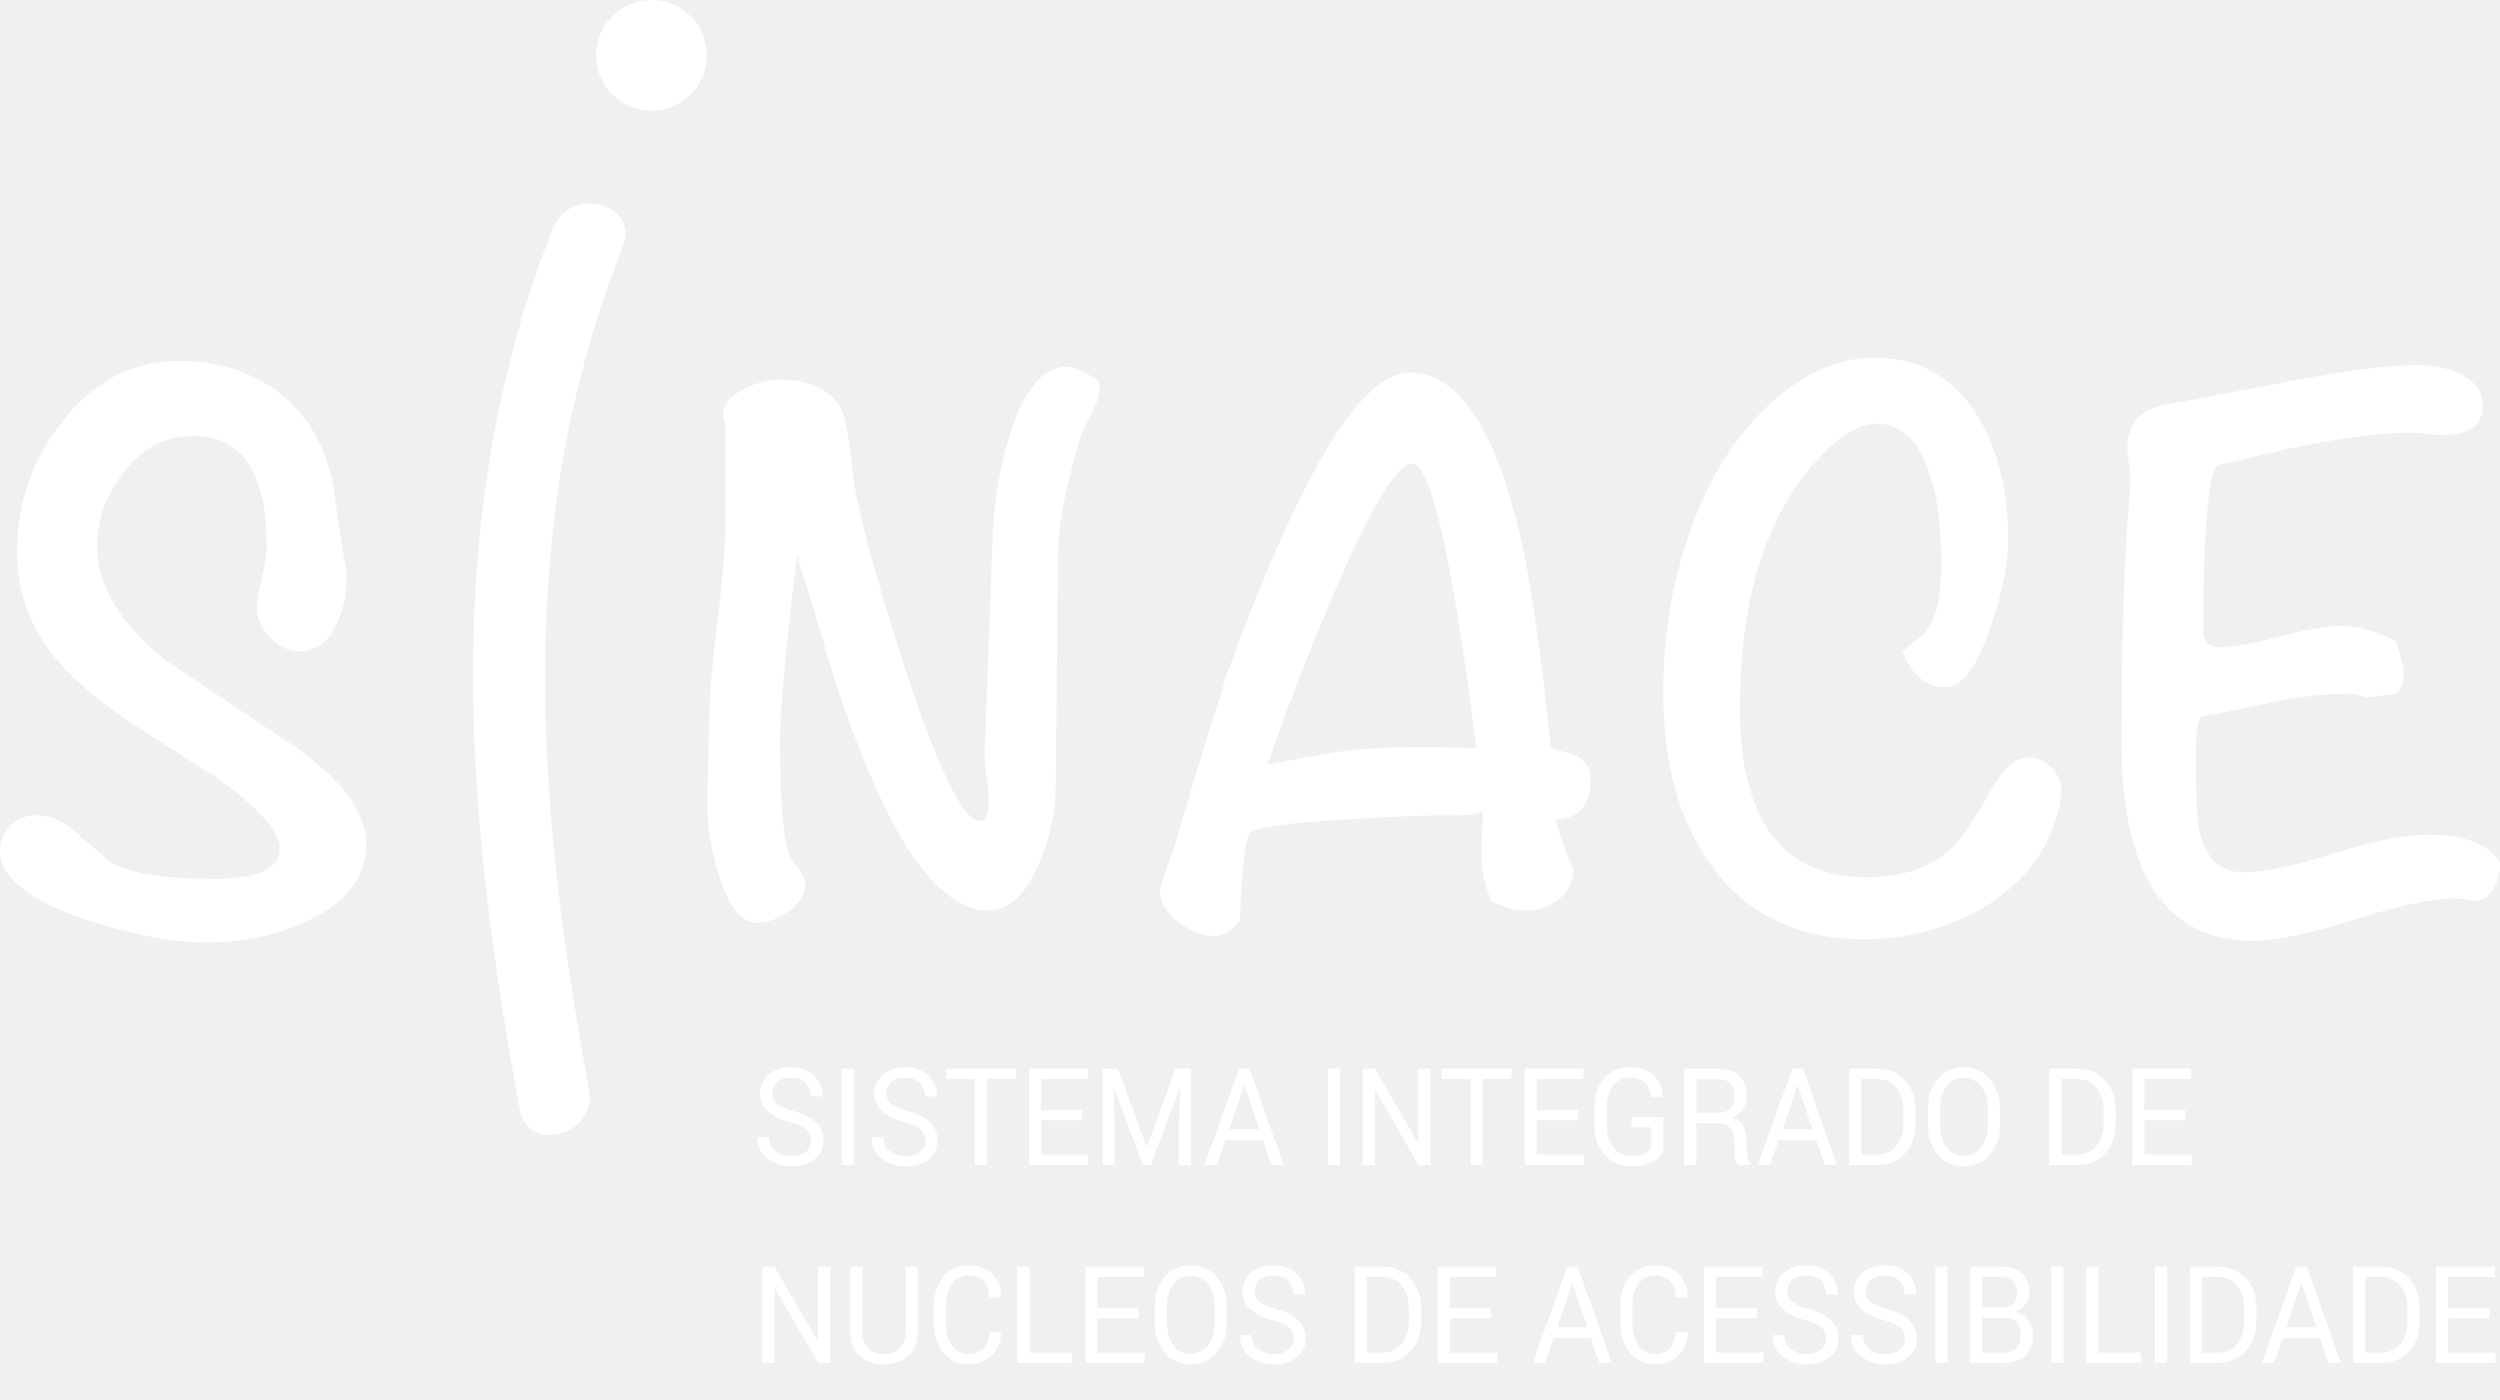
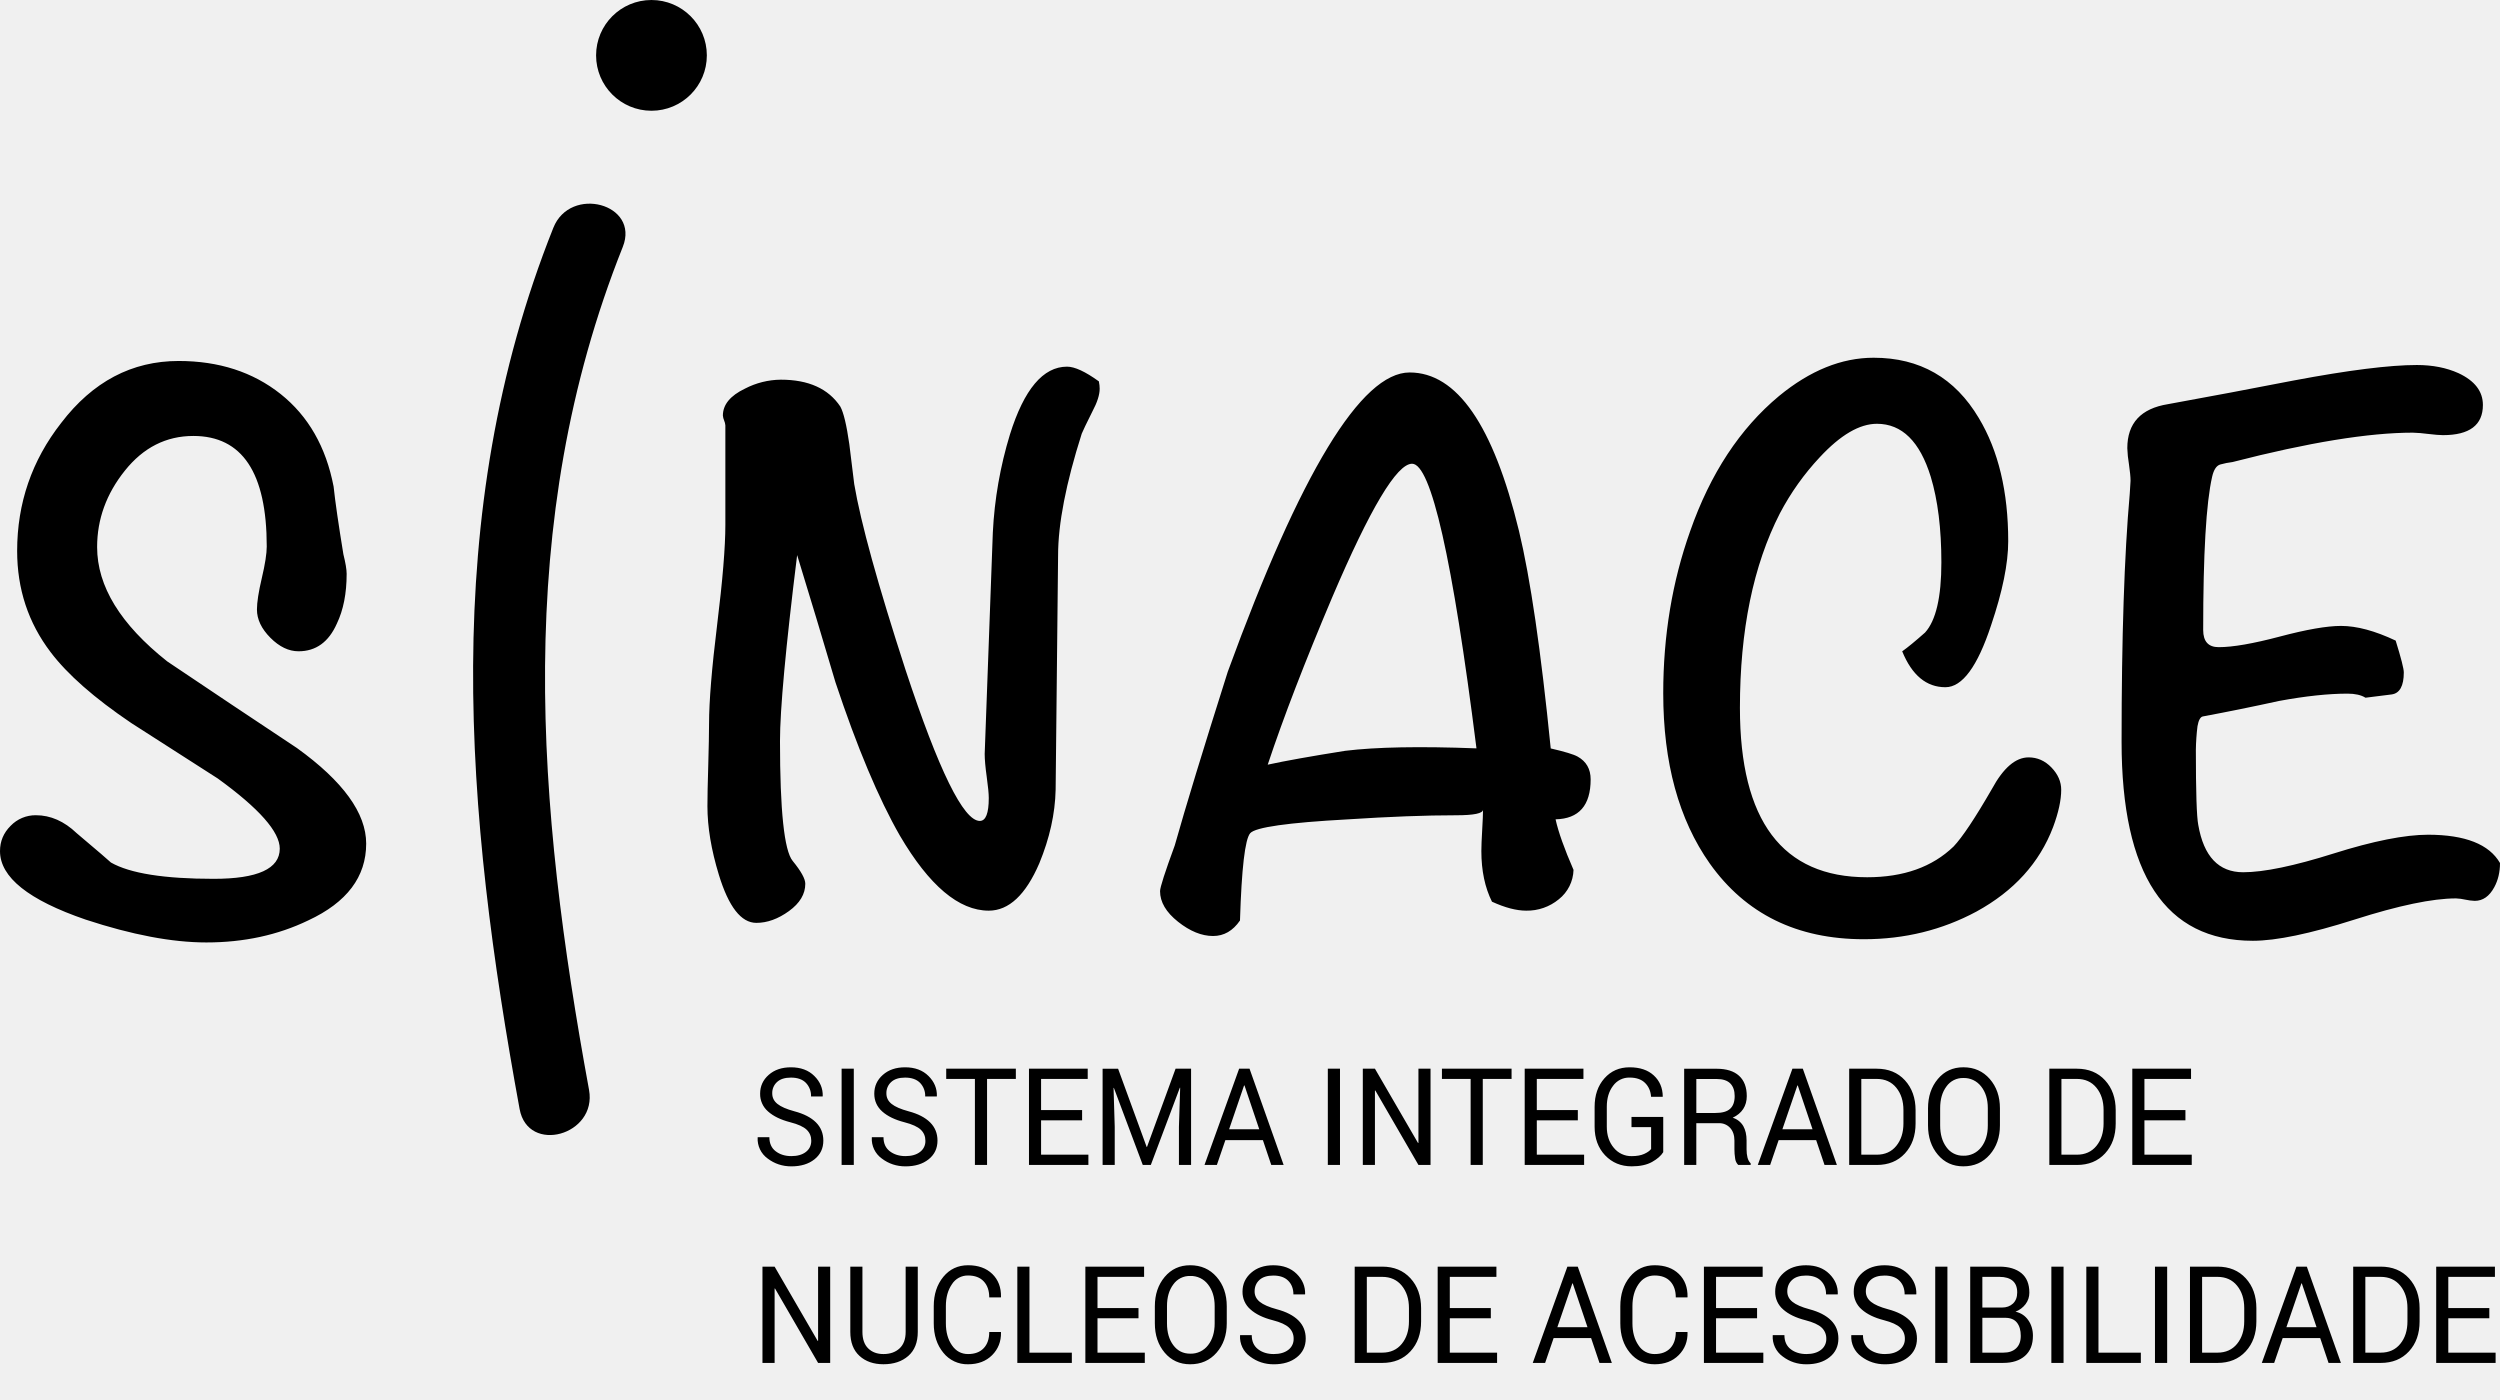
<svg xmlns="http://www.w3.org/2000/svg" width="110.969" height="62.124">
-   <path fill="#FFF" d="M16.254 37.446c0 1.476-.856 2.61-2.57 3.408-1.352.653-2.859.979-4.524.979-1.521 0-3.307-.339-5.358-1.014C1.268 39.951 0 38.938 0 37.779c0-.435.156-.809.471-1.122a1.532 1.532 0 0 1 1.121-.471c.652 0 1.256.266 1.811.796.941.796 1.448 1.23 1.521 1.303.844.482 2.365.724 4.561.724 1.955 0 2.933-.446 2.933-1.34 0-.747-.917-1.785-2.751-3.113l-3.838-2.461c-1.642-1.109-2.836-2.16-3.584-3.15-.99-1.303-1.484-2.799-1.484-4.488 0-2.124.652-4.018 1.955-5.684 1.4-1.833 3.138-2.75 5.213-2.75 1.785 0 3.294.488 4.525 1.465 1.23.979 2.015 2.348 2.354 4.108.071.677.217 1.679.434 3.006.096.386.145.676.145.869 0 .869-.145 1.605-.434 2.208-.363.82-.93 1.23-1.702 1.23-.435 0-.851-.2-1.249-.6-.397-.4-.597-.817-.597-1.254 0-.314.071-.781.217-1.399s.218-1.084.218-1.399c0-3.271-1.086-4.906-3.258-4.906-1.207 0-2.221.514-3.041 1.542-.821 1.026-1.23 2.157-1.23 3.39 0 1.741 1.037 3.432 3.113 5.076 1.905 1.282 3.824 2.563 5.756 3.844 2.049 1.476 3.074 2.891 3.074 4.243zM48.812 17.255c0 .266-.107.604-.326 1.015-.266.532-.422.858-.47.979-.7 2.199-1.05 4-1.05 5.402l-.109 10.405c-.023 1.064-.266 2.151-.724 3.263-.603 1.401-1.351 2.103-2.244 2.103-1.327 0-2.643-1.11-3.946-3.331-.941-1.64-1.895-3.909-2.859-6.806a533.45 533.45 0 0 0-1.701-5.647c-.508 4.103-.761 6.854-.761 8.254 0 3.089.187 4.862.562 5.321.374.458.561.796.561 1.014 0 .458-.241.863-.724 1.213-.483.35-.966.524-1.448.524-.676 0-1.23-.712-1.665-2.136-.339-1.11-.507-2.124-.507-3.041 0-.41.012-1.019.037-1.828.022-.809.035-1.417.035-1.828 0-.989.12-2.462.361-4.417s.363-3.427.363-4.417V18.88a.703.703 0 0 0-.055-.217.7.7 0 0 1-.055-.218c0-.482.326-.881.979-1.194a3.518 3.518 0 0 1 1.592-.398c1.231 0 2.112.398 2.643 1.195.145.266.277.82.398 1.666.072.58.145 1.17.218 1.774.29 1.714 1.05 4.464 2.28 8.254 1.473 4.464 2.57 6.697 3.294 6.697.266 0 .398-.338.398-1.016 0-.193-.03-.507-.091-.942s-.09-.774-.09-1.015l.361-9.829a17.9 17.9 0 0 1 .76-4.352c.628-2.007 1.473-3.01 2.535-3.01.338 0 .809.217 1.412.653.025.122.036.23.036.327zM70.605 34.594c0 1.158-.52 1.75-1.557 1.774.121.555.387 1.302.797 2.244a1.724 1.724 0 0 1-.652 1.304 2.21 2.21 0 0 1-1.447.506c-.435 0-.941-.132-1.521-.398-.312-.627-.471-1.375-.471-2.244 0-.217.013-.531.037-.941.023-.41.037-.712.037-.904 0 .169-.398.253-1.195.253-1.352 0-2.957.061-4.814.182-2.656.145-4.098.35-4.326.615-.23.266-.381 1.556-.453 3.874-.314.458-.712.688-1.195.688-.506 0-1.025-.212-1.556-.634-.531-.422-.797-.874-.797-1.357 0-.168.218-.844.652-2.027.482-1.713 1.267-4.283 2.353-7.71 3.233-8.856 5.924-13.286 8.073-13.286 2.1 0 3.716 2.341 4.851 7.023.507 2.099.978 5.321 1.412 9.665.627.145 1.025.266 1.194.362.385.214.578.553.578 1.011zm-5.068-1.376c-1.062-8.422-2.015-12.634-2.859-12.634-.676 0-1.859 1.979-3.548 5.937-1.206 2.848-2.16 5.321-2.859 7.421.772-.169 1.919-.374 3.438-.615 1.375-.169 3.318-.205 5.828-.109zM91.492 35.058c0 .456-.12 1.01-.361 1.657-.604 1.587-1.737 2.836-3.402 3.748-1.521.817-3.186 1.227-4.996 1.227-2.969 0-5.249-1.121-6.842-3.363-1.375-1.951-2.064-4.47-2.064-7.555 0-2.555.398-4.952 1.195-7.194.893-2.554 2.208-4.555 3.945-6 1.377-1.132 2.775-1.699 4.2-1.699 2.051 0 3.608.893 4.669 2.679.869 1.448 1.304 3.271 1.304 5.466 0 .99-.253 2.232-.76 3.729-.604 1.834-1.279 2.751-2.027 2.751-.845 0-1.484-.53-1.919-1.593.24-.169.579-.447 1.014-.833.482-.53.725-1.568.725-3.113 0-1.496-.157-2.763-.471-3.801-.483-1.568-1.279-2.353-2.389-2.353-.773 0-1.617.495-2.535 1.482-.7.747-1.291 1.578-1.773 2.493-1.184 2.313-1.774 5.192-1.774 8.637 0 5.011 1.883 7.516 5.647 7.516 1.617 0 2.896-.455 3.838-1.366.386-.407.953-1.258 1.701-2.554.507-.934 1.049-1.401 1.629-1.401.387 0 .725.15 1.014.45.288.299.432.63.432.99zM110.969 38.307c0 .405-.085.762-.253 1.072-.218.406-.507.608-.868.608a2.32 2.32 0 0 1-.418-.054 2.225 2.225 0 0 0-.416-.055c-1.037 0-2.539.314-4.506.941-1.968.627-3.471.94-4.508.94-3.886 0-5.828-2.944-5.828-8.833 0-4.633.121-8.302.362-11.004.024-.363.036-.556.036-.58 0-.168-.024-.417-.072-.743a5.31 5.31 0 0 1-.072-.705c0-1.11.603-1.762 1.809-1.955 1.859-.338 3.717-.688 5.576-1.05 2.437-.458 4.26-.687 5.466-.687.7 0 1.315.121 1.847.361.725.338 1.086.809 1.086 1.412 0 .893-.592 1.34-1.773 1.34-.146 0-.369-.019-.67-.055a6.358 6.358 0 0 0-.67-.055c-1.955 0-4.622.435-8 1.304a3.598 3.598 0 0 0-.543.108c-.17.049-.29.229-.362.542-.267 1.159-.398 3.428-.398 6.806 0 .507.229.761.688.761.627 0 1.531-.157 2.715-.471 1.182-.313 2.087-.472 2.715-.472.699 0 1.508.218 2.426.652.24.773.361 1.244.361 1.412 0 .604-.182.929-.543.978-.362.049-.748.097-1.158.145-.193-.121-.459-.181-.797-.181-.845 0-1.858.107-3.041.325a109.868 109.868 0 0 1-3.385.688c-.107.024-.188.169-.234.435a9.767 9.767 0 0 0-.072 1.05c0 1.858.035 2.968.107 3.33.242 1.4.906 2.1 1.992 2.1.916 0 2.256-.277 4.018-.833 1.762-.555 3.161-.833 4.199-.833 1.64.004 2.701.422 3.184 1.256zM24.562 10.11c-5.1 12.79-3.898 26.01-1.498 39.117.371 2.024 3.45 1.164 3.082-.85-2.304-12.572-3.401-25.133 1.498-37.417.764-1.917-2.328-2.74-3.082-.85z" />
-   <circle fill="#FFF" cx="28.917" cy="2.458" r="2.458" />
-   <g fill="#FFF">
+   <path fill="black" d="M16.254 37.446c0 1.476-.856 2.61-2.57 3.408-1.352.653-2.859.979-4.524.979-1.521 0-3.307-.339-5.358-1.014C1.268 39.951 0 38.938 0 37.779c0-.435.156-.809.471-1.122a1.532 1.532 0 0 1 1.121-.471c.652 0 1.256.266 1.811.796.941.796 1.448 1.23 1.521 1.303.844.482 2.365.724 4.561.724 1.955 0 2.933-.446 2.933-1.34 0-.747-.917-1.785-2.751-3.113l-3.838-2.461c-1.642-1.109-2.836-2.16-3.584-3.15-.99-1.303-1.484-2.799-1.484-4.488 0-2.124.652-4.018 1.955-5.684 1.4-1.833 3.138-2.75 5.213-2.75 1.785 0 3.294.488 4.525 1.465 1.23.979 2.015 2.348 2.354 4.108.071.677.217 1.679.434 3.006.096.386.145.676.145.869 0 .869-.145 1.605-.434 2.208-.363.82-.93 1.23-1.702 1.23-.435 0-.851-.2-1.249-.6-.397-.4-.597-.817-.597-1.254 0-.314.071-.781.217-1.399s.218-1.084.218-1.399c0-3.271-1.086-4.906-3.258-4.906-1.207 0-2.221.514-3.041 1.542-.821 1.026-1.23 2.157-1.23 3.39 0 1.741 1.037 3.432 3.113 5.076 1.905 1.282 3.824 2.563 5.756 3.844 2.049 1.476 3.074 2.891 3.074 4.243zM48.812 17.255c0 .266-.107.604-.326 1.015-.266.532-.422.858-.47.979-.7 2.199-1.05 4-1.05 5.402l-.109 10.405c-.023 1.064-.266 2.151-.724 3.263-.603 1.401-1.351 2.103-2.244 2.103-1.327 0-2.643-1.11-3.946-3.331-.941-1.64-1.895-3.909-2.859-6.806a533.45 533.45 0 0 0-1.701-5.647c-.508 4.103-.761 6.854-.761 8.254 0 3.089.187 4.862.562 5.321.374.458.561.796.561 1.014 0 .458-.241.863-.724 1.213-.483.35-.966.524-1.448.524-.676 0-1.23-.712-1.665-2.136-.339-1.11-.507-2.124-.507-3.041 0-.41.012-1.019.037-1.828.022-.809.035-1.417.035-1.828 0-.989.12-2.462.361-4.417s.363-3.427.363-4.417V18.88a.703.703 0 0 0-.055-.217.7.7 0 0 1-.055-.218c0-.482.326-.881.979-1.194a3.518 3.518 0 0 1 1.592-.398c1.231 0 2.112.398 2.643 1.195.145.266.277.82.398 1.666.072.58.145 1.17.218 1.774.29 1.714 1.05 4.464 2.28 8.254 1.473 4.464 2.57 6.697 3.294 6.697.266 0 .398-.338.398-1.016 0-.193-.03-.507-.091-.942s-.09-.774-.09-1.015l.361-9.829a17.9 17.9 0 0 1 .76-4.352c.628-2.007 1.473-3.01 2.535-3.01.338 0 .809.217 1.412.653.025.122.036.23.036.327zM70.605 34.594c0 1.158-.52 1.75-1.557 1.774.121.555.387 1.302.797 2.244a1.724 1.724 0 0 1-.652 1.304 2.21 2.21 0 0 1-1.447.506c-.435 0-.941-.132-1.521-.398-.312-.627-.471-1.375-.471-2.244 0-.217.013-.531.037-.941.023-.41.037-.712.037-.904 0 .169-.398.253-1.195.253-1.352 0-2.957.061-4.814.182-2.656.145-4.098.35-4.326.615-.23.266-.381 1.556-.453 3.874-.314.458-.712.688-1.195.688-.506 0-1.025-.212-1.556-.634-.531-.422-.797-.874-.797-1.357 0-.168.218-.844.652-2.027.482-1.713 1.267-4.283 2.353-7.71 3.233-8.856 5.924-13.286 8.073-13.286 2.1 0 3.716 2.341 4.851 7.023.507 2.099.978 5.321 1.412 9.665.627.145 1.025.266 1.194.362.385.214.578.553.578 1.011zm-5.068-1.376c-1.062-8.422-2.015-12.634-2.859-12.634-.676 0-1.859 1.979-3.548 5.937-1.206 2.848-2.16 5.321-2.859 7.421.772-.169 1.919-.374 3.438-.615 1.375-.169 3.318-.205 5.828-.109zM91.492 35.058c0 .456-.12 1.01-.361 1.657-.604 1.587-1.737 2.836-3.402 3.748-1.521.817-3.186 1.227-4.996 1.227-2.969 0-5.249-1.121-6.842-3.363-1.375-1.951-2.064-4.47-2.064-7.555 0-2.555.398-4.952 1.195-7.194.893-2.554 2.208-4.555 3.945-6 1.377-1.132 2.775-1.699 4.2-1.699 2.051 0 3.608.893 4.669 2.679.869 1.448 1.304 3.271 1.304 5.466 0 .99-.253 2.232-.76 3.729-.604 1.834-1.279 2.751-2.027 2.751-.845 0-1.484-.53-1.919-1.593.24-.169.579-.447 1.014-.833.482-.53.725-1.568.725-3.113 0-1.496-.157-2.763-.471-3.801-.483-1.568-1.279-2.353-2.389-2.353-.773 0-1.617.495-2.535 1.482-.7.747-1.291 1.578-1.773 2.493-1.184 2.313-1.774 5.192-1.774 8.637 0 5.011 1.883 7.516 5.647 7.516 1.617 0 2.896-.455 3.838-1.366.386-.407.953-1.258 1.701-2.554.507-.934 1.049-1.401 1.629-1.401.387 0 .725.15 1.014.45.288.299.432.63.432.99zM110.969 38.307c0 .405-.085.762-.253 1.072-.218.406-.507.608-.868.608a2.32 2.32 0 0 1-.418-.054 2.225 2.225 0 0 0-.416-.055c-1.037 0-2.539.314-4.506.941-1.968.627-3.471.94-4.508.94-3.886 0-5.828-2.944-5.828-8.833 0-4.633.121-8.302.362-11.004.024-.363.036-.556.036-.58 0-.168-.024-.417-.072-.743a5.31 5.31 0 0 1-.072-.705c0-1.11.603-1.762 1.809-1.955 1.859-.338 3.717-.688 5.576-1.05 2.437-.458 4.26-.687 5.466-.687.7 0 1.315.121 1.847.361.725.338 1.086.809 1.086 1.412 0 .893-.592 1.34-1.773 1.34-.146 0-.369-.019-.67-.055a6.358 6.358 0 0 0-.67-.055c-1.955 0-4.622.435-8 1.304a3.598 3.598 0 0 0-.543.108c-.17.049-.29.229-.362.542-.267 1.159-.398 3.428-.398 6.806 0 .507.229.761.688.761.627 0 1.531-.157 2.715-.471 1.182-.313 2.087-.472 2.715-.472.699 0 1.508.218 2.426.652.24.773.361 1.244.361 1.412 0 .604-.182.929-.543.978-.362.049-.748.097-1.158.145-.193-.121-.459-.181-.797-.181-.845 0-1.858.107-3.041.325a109.868 109.868 0 0 1-3.385.688c-.107.024-.188.169-.234.435a9.767 9.767 0 0 0-.072 1.05c0 1.858.035 2.968.107 3.33.242 1.4.906 2.1 1.992 2.1.916 0 2.256-.277 4.018-.833 1.762-.555 3.161-.833 4.199-.833 1.64.004 2.701.422 3.184 1.256zM24.562 10.11c-5.1 12.79-3.898 26.01-1.498 39.117.371 2.024 3.45 1.164 3.082-.85-2.304-12.572-3.401-25.133 1.498-37.417.764-1.917-2.328-2.74-3.082-.85z" />
+   <circle fill="black" cx="28.917" cy="2.458" r="2.458" />
+   <g fill="black">
    <path d="M36.01 50.633c0-.194-.068-.357-.205-.488s-.379-.242-.727-.331c-.42-.108-.748-.267-.984-.477a1.018 1.018 0 0 1-.354-.791c0-.333.127-.612.381-.835.254-.225.584-.336.987-.336.435 0 .781.129 1.038.385.258.256.383.553.373.892l-.006.018H36a.825.825 0 0 0-.23-.607c-.153-.154-.374-.231-.662-.231-.268 0-.473.064-.616.195a.654.654 0 0 0-.214.509c0 .186.077.341.232.465.154.124.405.233.753.327.419.111.737.275.956.493.218.218.327.486.327.808 0 .344-.131.621-.393.83s-.604.313-1.027.313c-.396 0-.747-.116-1.052-.348a1.074 1.074 0 0 1-.444-.929l.006-.018h.514c0 .273.094.482.281.625s.42.215.695.215c.271 0 .486-.062.645-.185s.239-.288.239-.499zM37.898 51.709h-.541v-4.272h.541v4.272zM41.076 50.633c0-.194-.068-.357-.205-.488s-.379-.242-.726-.331c-.421-.108-.749-.267-.984-.477s-.354-.474-.354-.791c0-.333.127-.612.381-.835.254-.225.583-.336.987-.336.435 0 .781.129 1.038.385.258.256.382.553.373.892l-.006.018h-.513a.825.825 0 0 0-.23-.607c-.154-.154-.375-.231-.662-.231-.268 0-.473.064-.616.195a.654.654 0 0 0-.214.509c0 .186.077.341.232.465.154.124.405.233.753.327.419.111.737.275.956.493.218.218.327.486.327.808 0 .344-.132.621-.394.83s-.604.313-1.026.313c-.396 0-.747-.116-1.052-.348a1.071 1.071 0 0 1-.444-.929l.005-.018h.514c0 .273.094.482.281.625s.42.215.696.215c.271 0 .485-.062.645-.185a.594.594 0 0 0 .238-.499zM45.09 47.892h-1.277v3.817h-.539v-3.817H42v-.455h3.091v.455zM48.032 49.729h-1.821v1.525h2.1v.455h-2.637v-4.272h2.607v.455h-2.07v1.382h1.821v.455zM49.629 47.437l1.268 3.472h.016l1.268-3.472h.688v4.272h-.539V50.02l.055-1.738-.014-.002-1.289 3.43h-.357l-1.283-3.422-.014.004.052 1.729v1.689h-.538v-4.272h.687zM56.057 50.608h-1.666l-.377 1.101h-.549l1.537-4.272h.462l1.513 4.272h-.549l-.371-1.101zm-1.5-.483h1.338l-.655-1.945h-.018l-.665 1.945zM59.479 51.709h-.54v-4.272h.54v4.272zM63.498 51.709h-.537l-1.914-3.305-.017.006v3.299h-.538v-4.272h.538l1.913 3.298.018-.006v-3.292h.537v4.272zM67.094 47.892h-1.277v3.817h-.539v-3.817h-1.274v-.455h3.091v.455zM70.036 49.729h-1.821v1.525h2.1v.455h-2.637v-4.272h2.607v.455h-2.07v1.382h1.821v.455zM73.826 51.143c-.096.156-.26.301-.493.432s-.536.196-.907.196c-.476 0-.868-.163-1.179-.489-.31-.327-.466-.75-.466-1.268v-.881c0-.519.145-.941.435-1.268s.663-.49 1.119-.49c.455 0 .812.12 1.073.361.26.24.393.551.398.93l-.006.018h-.513c-.017-.248-.104-.453-.264-.613s-.39-.24-.689-.24a.877.877 0 0 0-.734.366c-.186.245-.278.554-.278.929v.887c0 .379.104.691.311.936a.994.994 0 0 0 .793.369c.225 0 .41-.033.554-.098s.247-.137.309-.219v-.969h-.871v-.455h1.409v1.566zM75.295 49.857v1.852h-.539v-4.27h1.439c.436 0 .768.104.996.311.229.208.344.51.344.904 0 .219-.053.41-.159.572s-.262.291-.466.387a.826.826 0 0 1 .471.371c.096.172.145.384.145.637v.401c0 .133.014.253.041.358s.074.191.141.258v.07h-.554a.488.488 0 0 1-.136-.293 2.49 2.49 0 0 1-.031-.399v-.39c0-.231-.062-.418-.188-.559a.644.644 0 0 0-.506-.211h-.998zm0-.455h.846c.305 0 .523-.062.656-.186.135-.124.201-.312.201-.566 0-.24-.065-.426-.195-.559-.131-.131-.332-.197-.607-.197h-.9v1.508zM80.615 50.608h-1.666l-.376 1.101h-.549l1.537-4.272h.462l1.512 4.272h-.549l-.371-1.101zm-1.499-.483h1.338l-.655-1.945h-.017l-.666 1.945zM82.081 51.709v-4.272h1.221c.521 0 .938.172 1.253.515.314.344.473.787.473 1.331v.584c0 .546-.158.989-.473 1.331s-.732.512-1.253.512h-1.221zm.538-3.817v3.362h.683c.367 0 .657-.13.869-.39s.318-.593.318-.999v-.59c0-.402-.106-.734-.318-.994s-.502-.39-.869-.39h-.683zM88.772 49.954c0 .522-.151.956-.452 1.3-.301.345-.691.517-1.172.517-.465 0-.842-.172-1.132-.517-.29-.344-.436-.777-.436-1.3v-.76c0-.521.146-.954.436-1.3s.667-.52 1.132-.52c.48 0 .871.173 1.172.518.301.346.452.779.452 1.302v.76zm-.538-.766c0-.392-.098-.712-.295-.962a.953.953 0 0 0-.791-.376.888.888 0 0 0-.75.376c-.187.25-.279.57-.279.962v.766c0 .396.093.718.279.968a.889.889 0 0 0 .75.377.955.955 0 0 0 .793-.375c.195-.249.293-.572.293-.97v-.766zM90.965 51.709v-4.272h1.221c.52 0 .938.172 1.252.515.315.344.473.787.473 1.331v.584c0 .546-.157.989-.473 1.331-.314.342-.732.512-1.252.512h-1.221zm.537-3.817v3.362h.684c.367 0 .656-.13.869-.39.212-.26.318-.593.318-.999v-.59c0-.402-.106-.734-.318-.994-.213-.26-.502-.39-.869-.39h-.684zM97.006 49.729h-1.82v1.525h2.1v.455h-2.638v-4.272h2.607v.455h-2.069v1.382h1.82v.455zM36.85 60.496h-.537l-1.914-3.305-.016.006v3.299h-.539v-4.273h.539l1.913 3.299.017-.006v-3.293h.537v4.273zM40.738 56.223v2.896c0 .466-.141.822-.422 1.068s-.648.369-1.102.369c-.438 0-.791-.123-1.063-.371-.272-.247-.408-.603-.408-1.066v-2.896h.538v2.895c0 .322.085.567.256.734.172.168.396.251.678.251.295 0 .533-.083.714-.251.181-.167.271-.412.271-.734v-2.895h.538zM44.426 59.125l.006.018c.008.401-.124.737-.393 1.008-.27.271-.626.406-1.068.406a1.36 1.36 0 0 1-1.099-.513c-.282-.343-.425-.776-.425-1.304v-.76c0-.525.143-.961.425-1.304.283-.343.649-.515 1.099-.515s.808.129 1.073.385c.266.258.396.599.388 1.023l-.006.018h-.516c0-.299-.082-.536-.246-.711-.164-.174-.395-.26-.693-.26a.83.83 0 0 0-.718.389c-.179.261-.268.583-.268.969v.765c0 .389.089.714.268.974s.418.39.718.39c.299 0 .529-.087.693-.26s.246-.412.246-.718h.516zM45.695 60.041h1.881v.455h-2.419v-4.273h.538v3.818zM50.535 58.516h-1.82v1.525h2.1v.455h-2.638v-4.273h2.607v.455h-2.069v1.383h1.82v.455zM54.453 58.74c0 .523-.15.956-.451 1.301-.301.344-.692.516-1.173.516-.464 0-.841-.172-1.132-.516-.29-.345-.436-.777-.436-1.301v-.76c0-.52.146-.953.436-1.299.291-.347.668-.52 1.132-.52.48 0 .872.172 1.173.518s.451.779.451 1.301v.76zm-.537-.765c0-.391-.099-.711-.295-.962a.955.955 0 0 0-.792-.376.885.885 0 0 0-.749.376c-.188.251-.28.571-.28.962v.766c0 .396.093.719.28.969.186.25.436.376.749.376a.955.955 0 0 0 .793-.374c.196-.25.294-.572.294-.971v-.766zM57.421 59.42a.65.65 0 0 0-.204-.488c-.137-.132-.379-.243-.727-.332-.42-.107-.748-.266-.984-.477a1.012 1.012 0 0 1-.354-.791c0-.333.127-.611.381-.835s.583-.335.986-.335c.436 0 .781.128 1.039.384.258.257.382.554.373.892l-.006.018h-.514c0-.25-.076-.452-.23-.607-.153-.154-.374-.23-.662-.23-.268 0-.473.064-.615.194s-.215.3-.215.509c0 .186.078.342.232.465.154.125.406.234.754.328.418.111.736.275.955.492.219.218.328.486.328.808 0 .345-.131.621-.394.83-.262.21-.604.313-1.026.313-.396 0-.748-.115-1.053-.348a1.071 1.071 0 0 1-.443-.928l.006-.018h.514c0 .273.094.482.28.625.188.143.42.214.696.214.271 0 .486-.062.645-.185a.592.592 0 0 0 .238-.498zM60.132 60.496v-4.273h1.221c.521 0 .938.172 1.253.516s.473.787.473 1.33v.584c0 .547-.158.99-.473 1.331-.314.342-.732.513-1.253.513h-1.221zm.538-3.818v3.363h.683c.367 0 .657-.131.869-.391s.318-.593.318-.999v-.589c0-.403-.106-.734-.318-.994s-.502-.391-.869-.391h-.683zM66.174 58.516h-1.821v1.525h2.099v.455h-2.637v-4.273h2.607v.455h-2.069v1.383h1.821v.455zM70.626 59.395h-1.665l-.377 1.102h-.549l1.537-4.273h.461l1.513 4.273h-.549l-.371-1.102zm-1.499-.484h1.338l-.655-1.945h-.017l-.666 1.945zM74.901 59.125l.005.018c.008.401-.123.737-.393 1.008s-.625.406-1.067.406c-.45 0-.815-.17-1.099-.513s-.425-.776-.425-1.304v-.76c0-.525.142-.961.425-1.304s.648-.515 1.099-.515c.449 0 .808.129 1.073.385.266.258.395.599.387 1.023l-.005.018h-.517c0-.299-.082-.536-.245-.711-.164-.174-.396-.26-.693-.26-.3 0-.54.129-.718.389-.179.261-.268.583-.268.969v.765c0 .389.089.714.268.974a.83.83 0 0 0 .718.39c.298 0 .529-.087.693-.26.163-.173.245-.412.245-.718h.517zM77.992 58.516h-1.821v1.525h2.099v.455h-2.637v-4.273h2.607v.455h-2.069v1.383h1.821v.455zM81.065 59.42a.65.65 0 0 0-.204-.488c-.137-.132-.379-.242-.727-.332-.42-.107-.748-.266-.984-.477a1.012 1.012 0 0 1-.354-.791c0-.333.127-.611.381-.835s.583-.335.986-.335c.436 0 .781.128 1.039.384.258.257.382.554.373.892l-.006.018h-.514c0-.25-.076-.452-.23-.607-.153-.154-.374-.23-.662-.23-.268 0-.473.064-.615.194s-.215.3-.215.509c0 .186.078.342.232.465.154.125.406.234.754.328.418.111.736.275.955.492.219.218.328.486.328.808 0 .345-.131.621-.394.83-.262.21-.604.313-1.026.313-.396 0-.748-.115-1.053-.348a1.071 1.071 0 0 1-.443-.928l.006-.018h.514c0 .273.094.482.28.625.188.143.42.214.696.214.271 0 .486-.062.645-.185a.592.592 0 0 0 .238-.498zM84.552 59.42a.65.65 0 0 0-.204-.488c-.137-.132-.379-.242-.727-.332-.42-.107-.748-.266-.984-.477a1.012 1.012 0 0 1-.354-.791c0-.333.127-.611.381-.835s.583-.335.986-.335c.436 0 .781.128 1.039.384.258.257.382.554.373.892l-.006.018h-.514c0-.25-.076-.452-.23-.607-.153-.154-.374-.23-.662-.23-.268 0-.473.064-.615.194s-.215.3-.215.509c0 .186.078.342.232.465.154.125.406.234.754.328.418.111.736.275.955.492.219.218.328.486.328.808 0 .345-.131.621-.394.83-.262.21-.604.313-1.026.313-.396 0-.748-.115-1.053-.348a1.071 1.071 0 0 1-.443-.928l.006-.018h.514c0 .273.094.482.28.625.188.143.42.214.696.214.271 0 .486-.062.645-.185a.592.592 0 0 0 .238-.498zM86.441 60.496H85.9v-4.273h.541v4.273zM87.453 60.496v-4.273h1.297c.416 0 .74.098.975.289.235.193.353.482.353.867 0 .19-.056.359-.169.51a1.013 1.013 0 0 1-.445.333c.24.055.43.181.566.378.138.198.207.428.207.689 0 .392-.119.69-.354.896-.236.207-.557.311-.961.311h-1.469zm.539-2.457h.87c.2 0 .363-.059.489-.177.125-.118.188-.283.188-.495 0-.23-.067-.402-.203-.518-.135-.114-.33-.172-.586-.172h-.758v1.362zm0 .455v1.547h.93c.244 0 .435-.064.571-.195.136-.129.204-.312.204-.551 0-.249-.057-.445-.17-.587-.113-.143-.289-.214-.525-.214h-1.01zM91.596 60.496h-.541v-4.273h.541v4.273zM93.146 60.041h1.881v.455h-2.42v-4.273h.539v3.818zM96.195 60.496h-.541v-4.273h.541v4.273zM97.208 60.496v-4.273h1.221c.521 0 .938.172 1.253.516s.473.787.473 1.33v.584c0 .547-.158.99-.473 1.331-.314.342-.732.513-1.253.513h-1.221zm.538-3.818v3.363h.683c.367 0 .657-.131.869-.391s.318-.593.318-.999v-.589c0-.403-.106-.734-.318-.994s-.502-.391-.869-.391h-.683zM102.988 59.395h-1.666l-.377 1.102h-.549l1.537-4.273h.462l1.513 4.273h-.549l-.371-1.102zm-1.5-.484h1.338l-.654-1.945h-.018l-.666 1.945zM104.453 60.496v-4.273h1.221c.521 0 .938.172 1.254.516.314.344.472.787.472 1.33v.584c0 .547-.157.99-.472 1.331-.315.342-.732.513-1.254.513h-1.221zm.539-3.818v3.363h.682c.367 0 .658-.131.869-.391.213-.26.318-.593.318-.999v-.589c0-.403-.105-.734-.318-.994-.211-.26-.502-.391-.869-.391h-.682zM110.495 58.516h-1.821v1.525h2.1v.455h-2.637v-4.273h2.607v.455h-2.07v1.383h1.821v.455z" />
  </g>
</svg>
